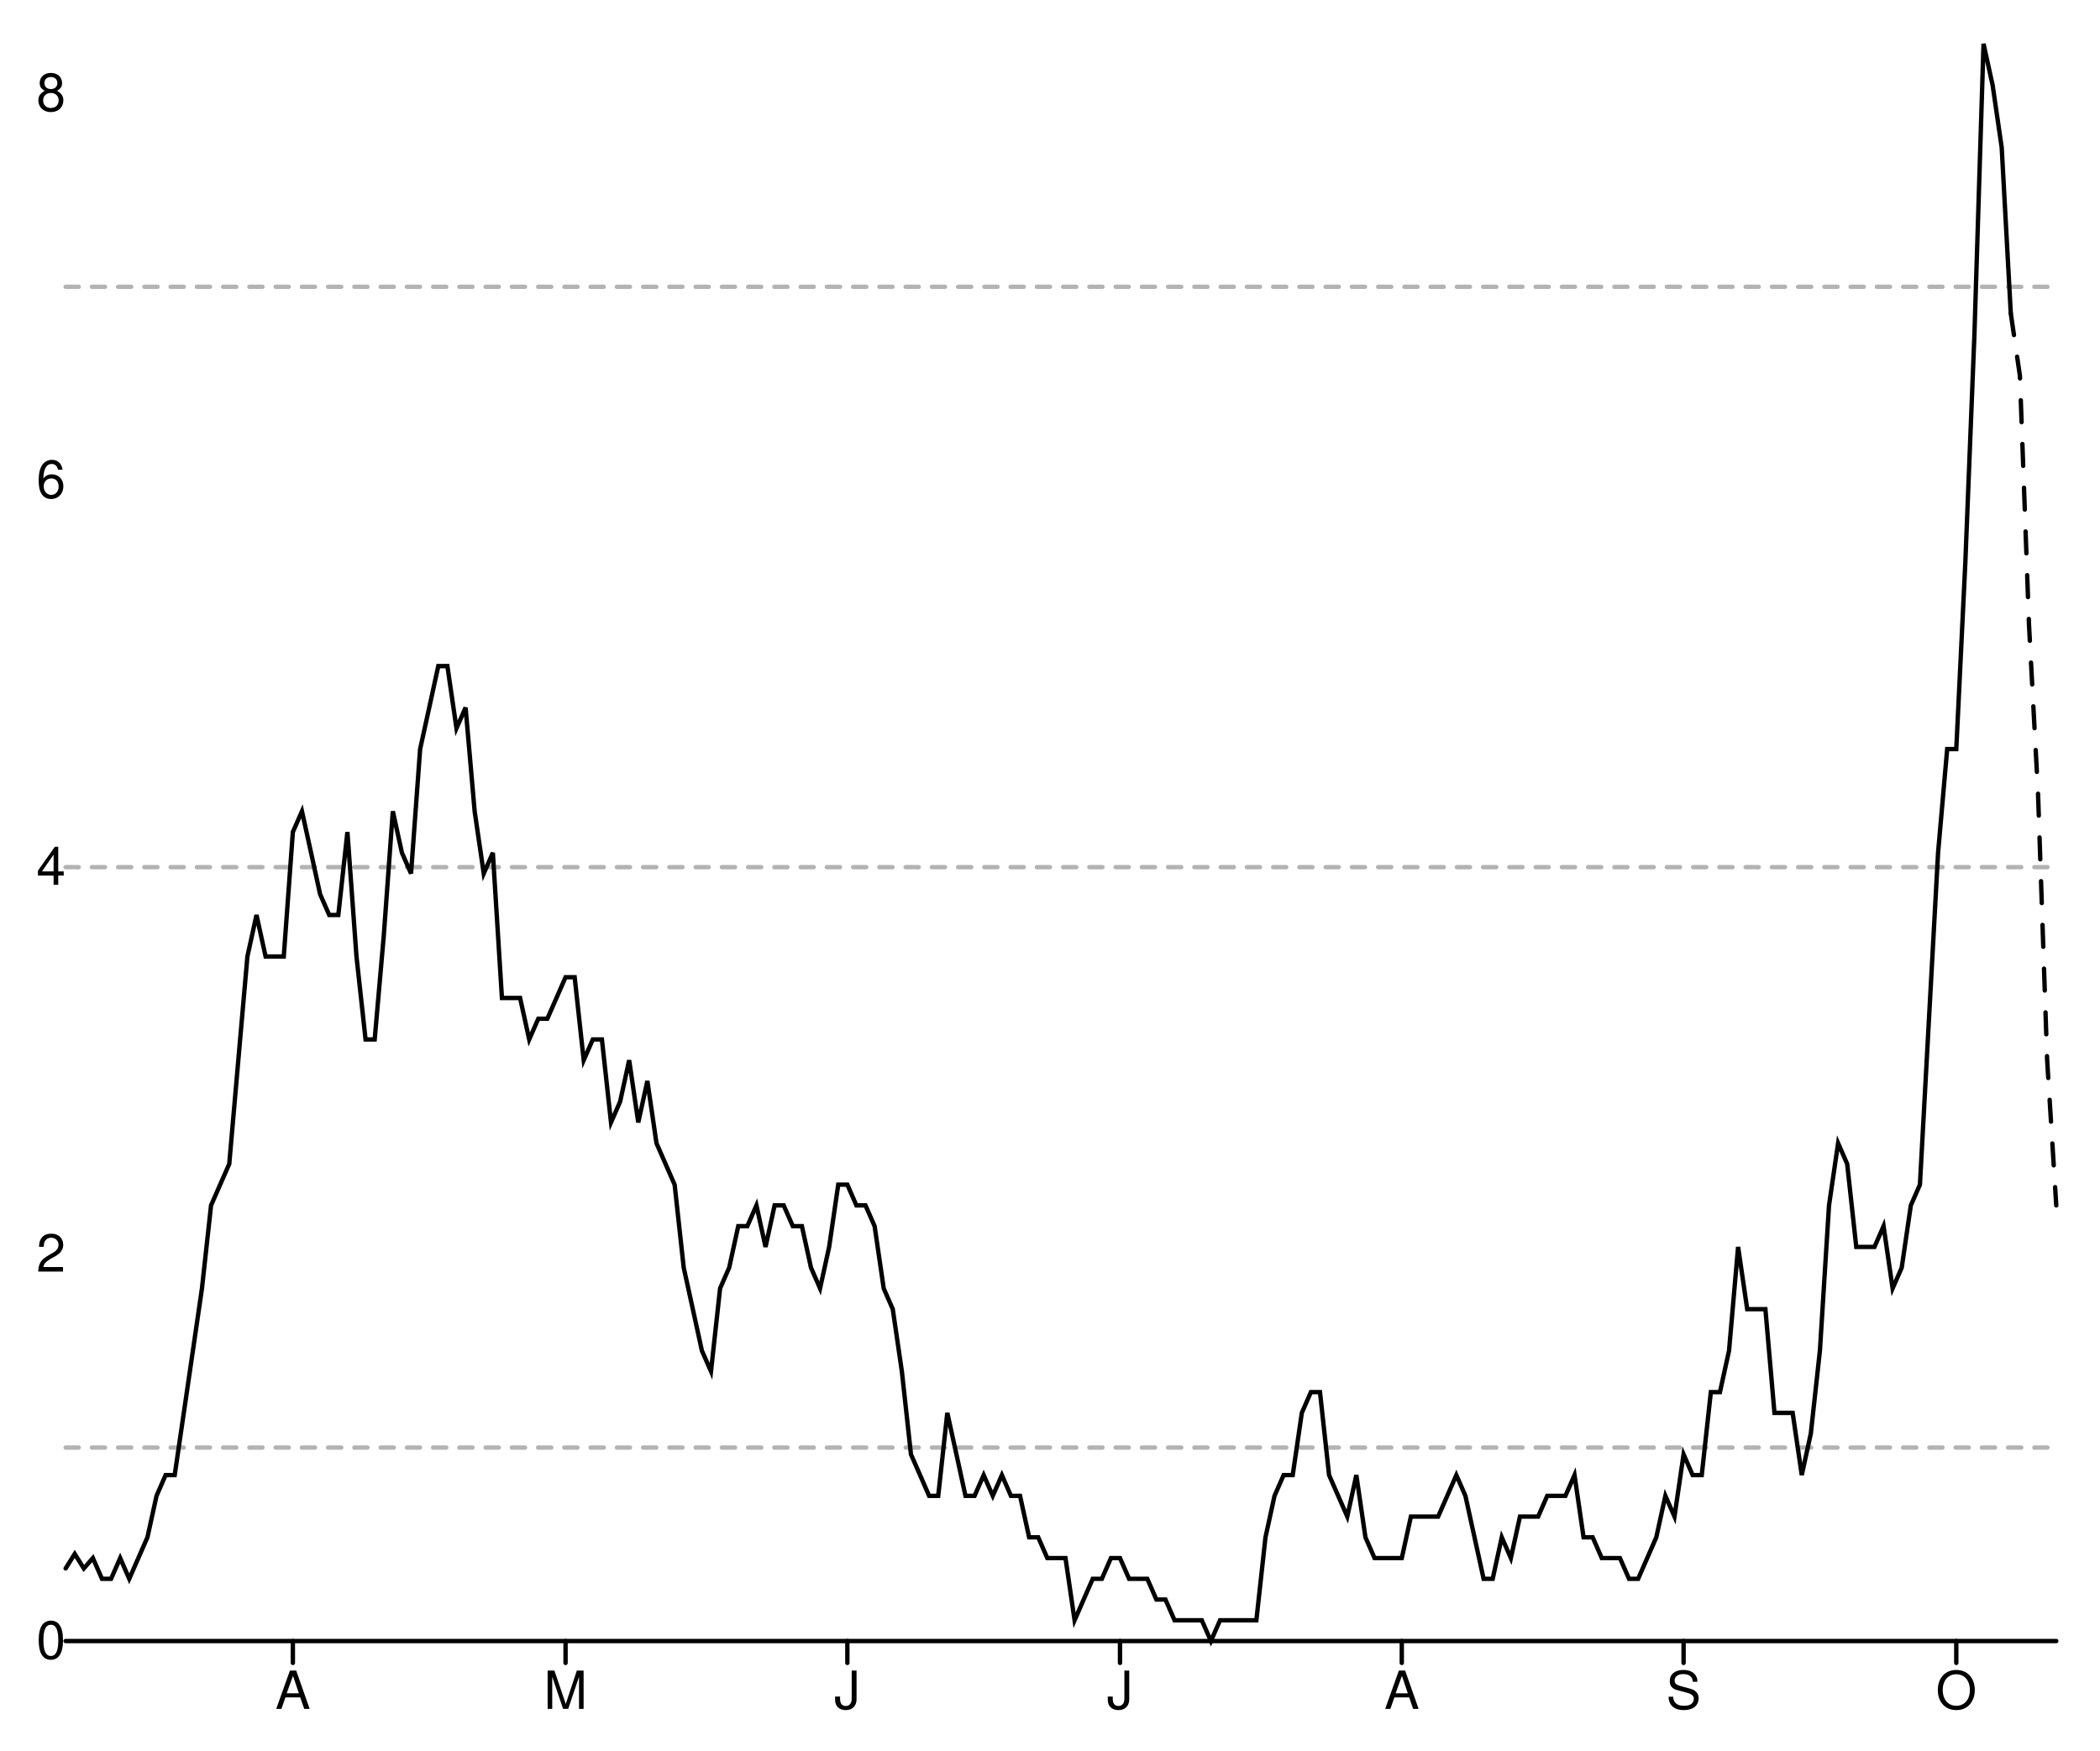
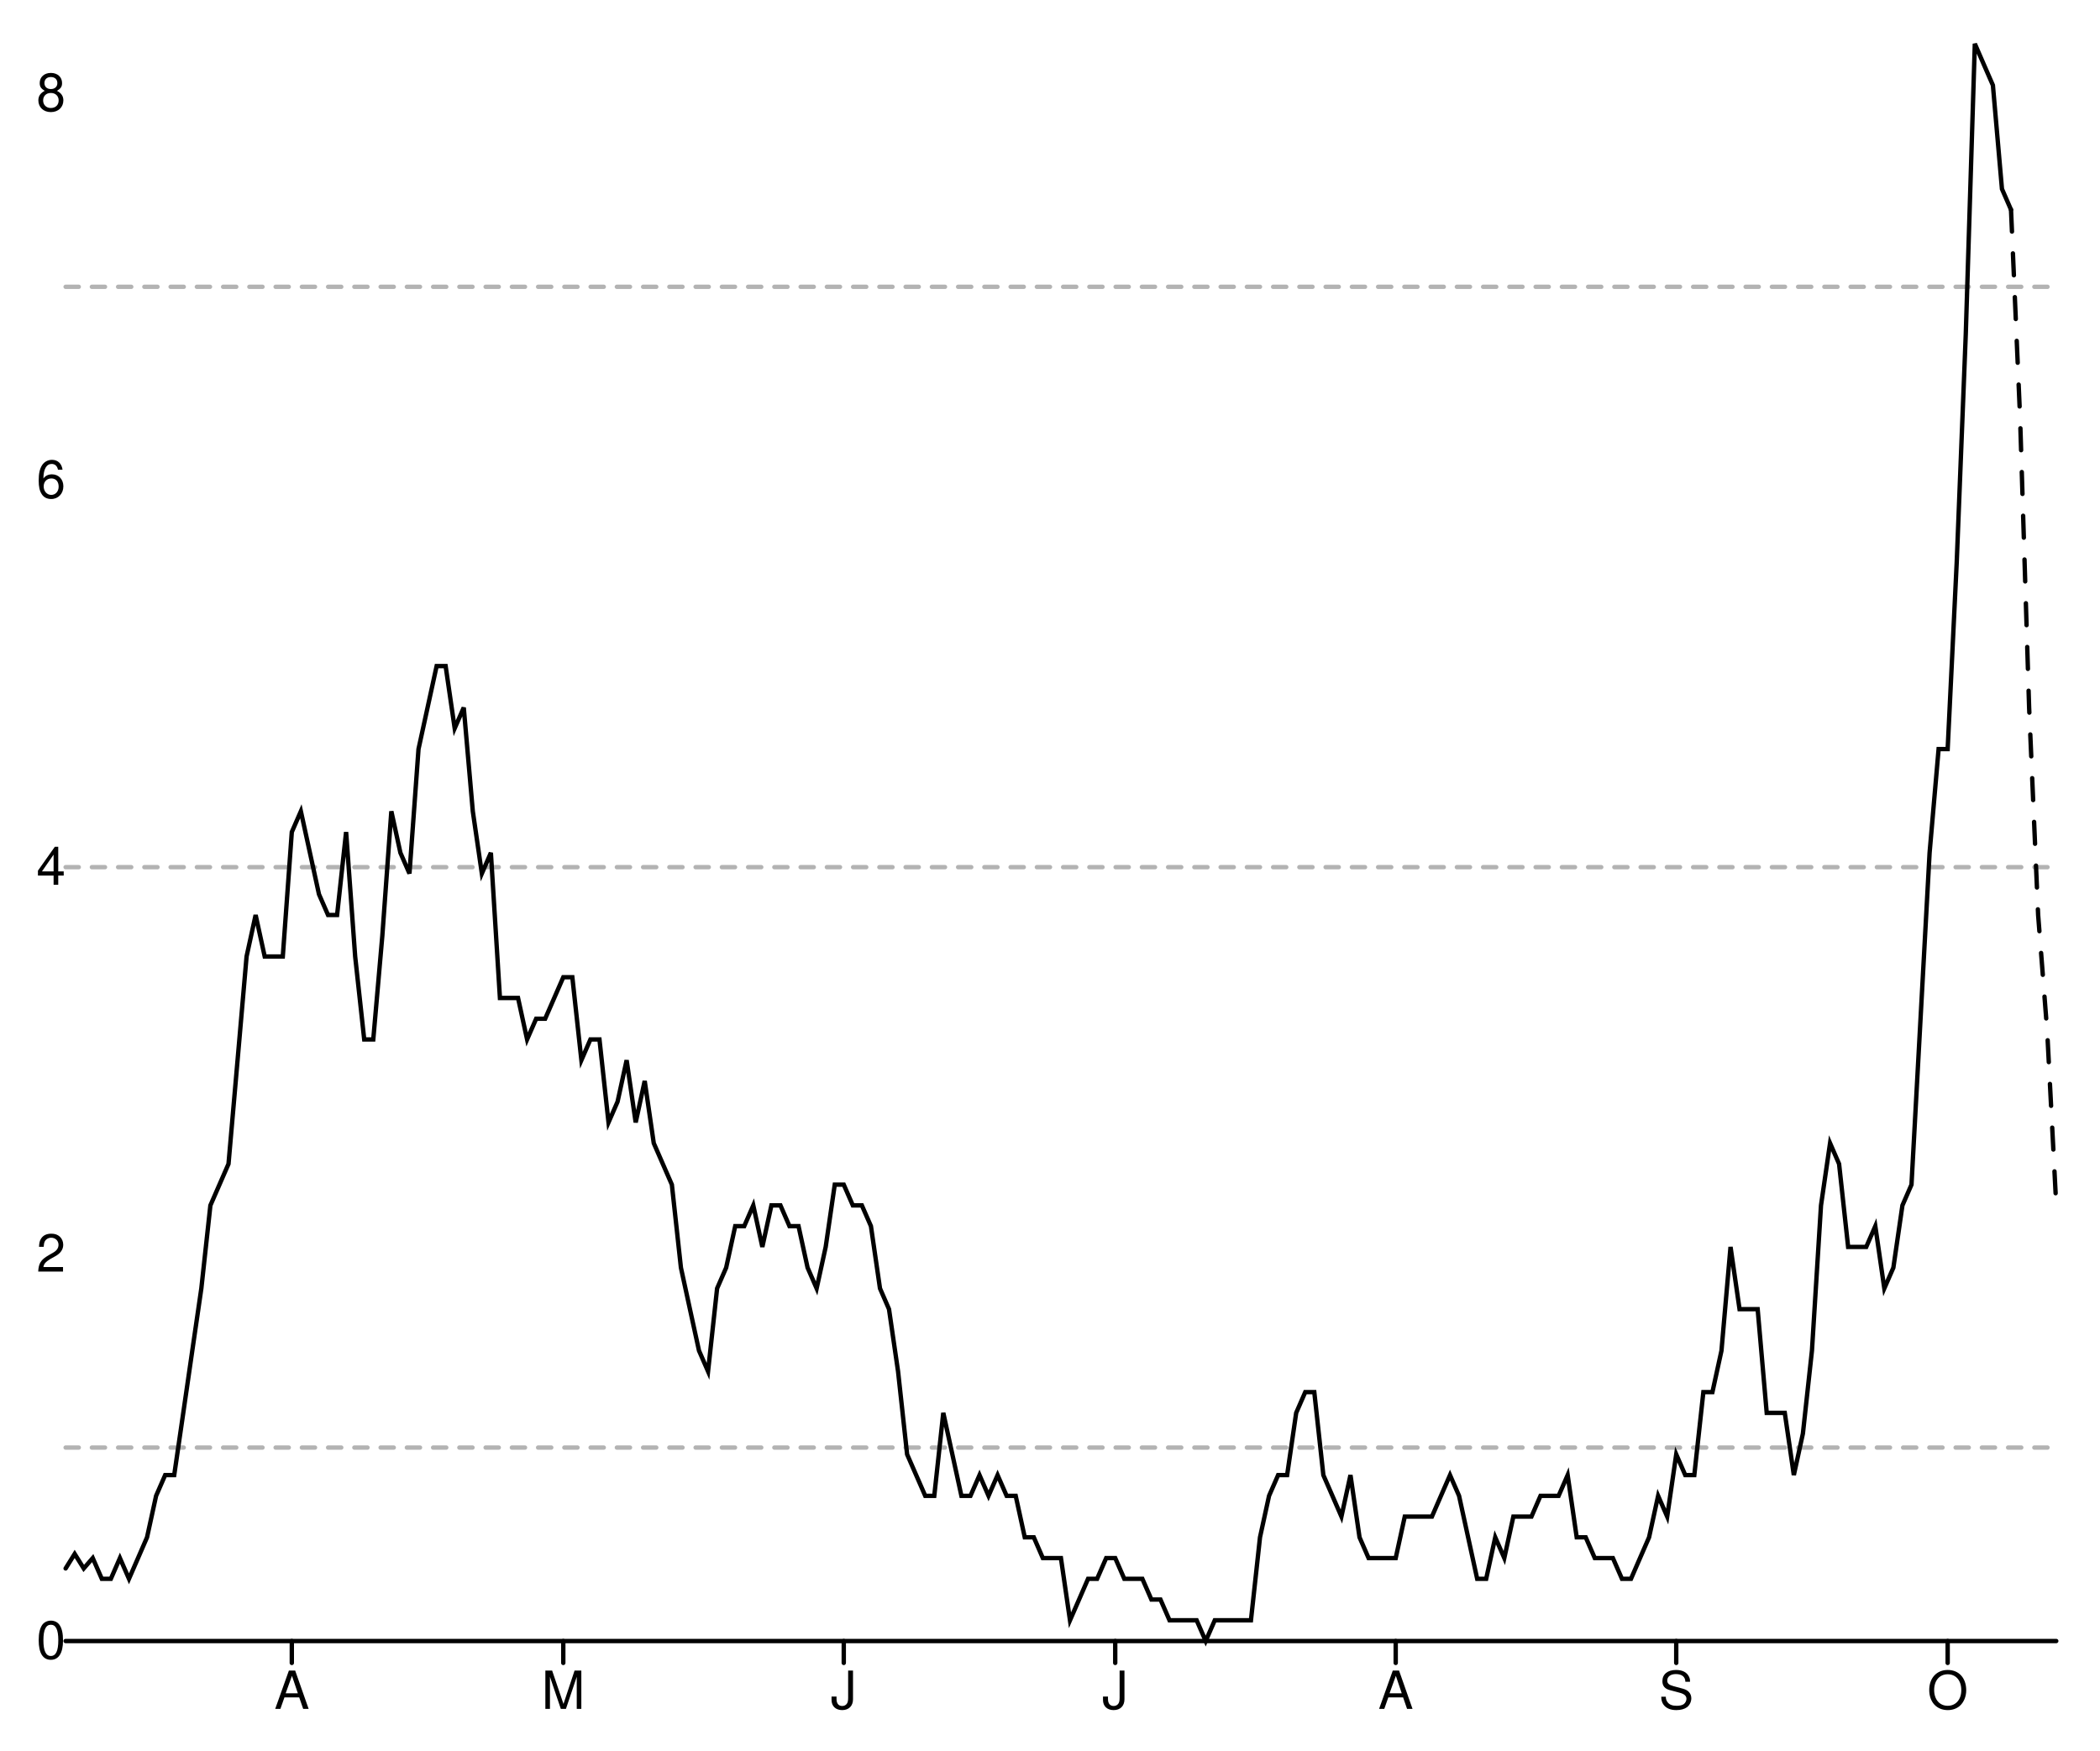
<svg xmlns="http://www.w3.org/2000/svg" width="480" height="400" viewBox="0 0 480 400" style="overflow:display" preserveAspectRatio="xMinYMin meet" overflow="visible">
  <defs>
    <style>
	.data-series path.line { fill-opacity: 0; stroke: black; }
	.data-series path.line.dotted { stroke-dasharray: 12 20 }
	.data-series circle { display: none; }
	.data-series:hover path.line, .data-series.on path.line { stroke-width: 1; }
	.data-series:hover circle, .data-series.on circle { display: inline; }
	.data-series circle:hover, .data-series circle.on { r: 1px!important; }
	.graph-grid { font-family: "Helvetica Neue",Helvetica,Arial,"Lucida Grande",sans-serif; }
	.graph-grid line { stroke: black; stroke-width: 1; stroke-linecap: round; }
	.graph-grid.graph-grid-x text { text-anchor: middle; dominant-baseline: hanging; transform: translateY(10px); }
	.graph-grid.graph-grid-y text { text-anchor: end; dominant-baseline: middle; transform: translateX(-10px); }
	</style>
  </defs>
  <g class="graph-grid graph-grid-y">
    <line x1="15.00" y1="375.00" x2="470.00" y2="375.00" data-left="15" />
    <text x="25" y="375" text-anchor="end">0</text>
    <text x="25" y="286.582" text-anchor="end">2</text>
    <text x="25" y="198.163" text-anchor="end">4</text>
    <text x="25" y="109.745" text-anchor="end">6</text>
    <text x="25" y="21.327" text-anchor="end">8</text>
    <text style="text-anchor:middle;dominant-baseline:hanging;font-weight:bold;transform: translateY(192.5px) rotate(-90deg);" />
  </g>
  <g class="graph-grid graph-grid-x">
-     <line class="tick" x1="66.94" y1="375.00" x2="66.94" y2="380.00" />
-     <text x="66.941" y="375" text-anchor="middle">A</text>
-     <line class="tick" x1="129.27" y1="375.00" x2="129.27" y2="380.00" />
-     <text x="129.269" y="375" text-anchor="middle">M</text>
-     <line class="tick" x1="193.68" y1="375.00" x2="193.68" y2="380.00" />
-     <text x="193.676" y="375" text-anchor="middle">J</text>
-     <line class="tick" x1="256.00" y1="375.00" x2="256.00" y2="380.00" />
-     <text x="256.005" y="375" text-anchor="middle">J</text>
-     <line class="tick" x1="320.41" y1="375.00" x2="320.41" y2="380.00" />
-     <text x="320.411" y="375" text-anchor="middle">A</text>
-     <line class="tick" x1="384.82" y1="375.00" x2="384.82" y2="380.00" />
-     <text x="384.817" y="375" text-anchor="middle">S</text>
-     <line class="tick" x1="447.15" y1="375.00" x2="447.15" y2="380.00" />
-     <text x="447.146" y="375" text-anchor="middle">O</text>
+     <line class="tick" x1="66.70" y1="375.00" x2="66.70" y2="380.00" />
+     <text x="66.705" y="375" text-anchor="middle">A</text>
+     <line class="tick" x1="128.75" y1="375.00" x2="128.75" y2="380.00" />
+     <text x="128.75" y="375" text-anchor="middle">M</text>
+     <line class="tick" x1="192.86" y1="375.00" x2="192.86" y2="380.00" />
+     <text x="192.864" y="375" text-anchor="middle">J</text>
+     <line class="tick" x1="254.91" y1="375.00" x2="254.91" y2="380.00" />
+     <text x="254.909" y="375" text-anchor="middle">J</text>
+     <line class="tick" x1="319.02" y1="375.00" x2="319.02" y2="380.00" />
+     <text x="319.023" y="375" text-anchor="middle">A</text>
+     <line class="tick" x1="383.14" y1="375.00" x2="383.14" y2="380.00" />
+     <text x="383.136" y="375" text-anchor="middle">S</text>
+     <line class="tick" x1="445.18" y1="375.00" x2="445.18" y2="380.00" />
+     <text x="445.182" y="375" text-anchor="middle">O</text>
    <text style="text-anchor:middle;dominant-baseline:hanging;font-weight:bold;transform: translateY(192.5px) rotate(-90deg);" />
  </g>
  <g data-series="widespread" class="data-series">
    <path d="M 15.00,65.54L 470.00,65.54" id="E07000115-level-0" class="line" stroke-width="1" stroke-linecap="round" stroke-dasharray="3,3" fill-opacity="0.3" opacity="0.3" />
  </g>
  <g data-series="substantial" class="data-series">
    <path d="M 15.00,198.16L 470.00,198.16" id="E07000115-level-1" class="line" stroke-width="1" stroke-linecap="round" stroke-dasharray="3,3" fill-opacity="0.3" opacity="0.3" />
  </g>
  <g data-series="moderate" class="data-series">
    <path d="M 15.00,330.79L 470.00,330.79" id="E07000115-level-2" class="line" stroke-width="1" stroke-linecap="round" stroke-dasharray="3,3" fill-opacity="0.3" opacity="0.3" />
  </g>
  <g data-series="new-cases" class="data-series">
-     <path d="M 15.00,358.41L 17.08,355.09L 19.16,358.41L 21.23,356.04L 23.31,360.78L 25.39,360.78L 27.47,356.04L 29.54,360.78L 31.62,356.04L 33.70,351.30L 35.78,341.82L 37.85,337.08L 39.93,337.08L 42.01,322.86L 44.09,308.64L 46.16,294.42L 48.24,275.45L 50.32,270.71L 52.40,265.97L 54.47,242.27L 56.55,218.57L 58.63,209.09L 60.71,218.57L 62.79,218.57L 64.86,218.57L 66.94,190.13L 69.02,185.39L 71.10,194.87L 73.17,204.35L 75.25,209.09L 77.33,209.09L 79.41,190.13L 81.48,218.57L 83.56,237.53L 85.64,237.53L 87.72,213.83L 89.79,185.39L 91.87,194.87L 93.95,199.61L 96.03,171.17L 98.11,161.69L 100.18,152.21L 102.26,152.21L 104.34,166.43L 106.42,161.69L 108.49,185.39L 110.57,199.61L 112.65,194.87L 114.73,228.05L 116.80,228.05L 118.88,228.05L 120.96,237.53L 123.04,232.79L 125.11,232.79L 127.19,228.05L 129.27,223.31L 131.35,223.31L 133.42,242.27L 135.50,237.53L 137.58,237.53L 139.66,256.49L 141.74,251.75L 143.81,242.27L 145.89,256.49L 147.97,247.01L 150.05,261.23L 152.12,265.97L 154.20,270.71L 156.28,289.68L 158.36,299.16L 160.43,308.64L 162.51,313.38L 164.59,294.42L 166.67,289.68L 168.74,280.19L 170.82,280.19L 172.90,275.45L 174.98,284.94L 177.05,275.45L 179.13,275.45L 181.21,280.19L 183.29,280.19L 185.37,289.68L 187.44,294.42L 189.52,284.94L 191.60,270.71L 193.68,270.71L 195.75,275.45L 197.83,275.45L 199.91,280.19L 201.99,294.42L 204.06,299.16L 206.14,313.38L 208.22,332.34L 210.30,337.08L 212.37,341.82L 214.45,341.82L 216.53,322.86L 218.61,332.34L 220.68,341.82L 222.76,341.82L 224.84,337.08L 226.92,341.82L 229.00,337.08L 231.07,341.82L 233.15,341.82L 235.23,351.30L 237.31,351.30L 239.38,356.04L 241.46,356.04L 243.54,356.04L 245.62,370.26L 247.69,365.52L 249.77,360.78L 251.85,360.78L 253.93,356.04L 256.00,356.04L 258.08,360.78L 260.16,360.78L 262.24,360.78L 264.32,365.52L 266.39,365.52L 268.47,370.26L 270.55,370.26L 272.63,370.26L 274.70,370.26L 276.78,375.00L 278.86,370.26L 280.94,370.26L 283.01,370.26L 285.09,370.26L 287.17,370.26L 289.25,351.30L 291.32,341.82L 293.40,337.08L 295.48,337.08L 297.56,322.86L 299.63,318.12L 301.71,318.12L 303.79,337.08L 305.87,341.82L 307.95,346.56L 310.02,337.08L 312.10,351.30L 314.18,356.04L 316.26,356.04L 318.33,356.04L 320.41,356.04L 322.49,346.56L 324.57,346.56L 326.64,346.56L 328.72,346.56L 330.80,341.82L 332.88,337.08L 334.95,341.82L 337.03,351.30L 339.11,360.78L 341.19,360.78L 343.26,351.30L 345.34,356.04L 347.42,346.56L 349.50,346.56L 351.58,346.56L 353.65,341.82L 355.73,341.82L 357.81,341.82L 359.89,337.08L 361.96,351.30L 364.04,351.30L 366.12,356.04L 368.20,356.04L 370.27,356.04L 372.35,360.78L 374.43,360.78L 376.51,356.04L 378.58,351.30L 380.66,341.82L 382.74,346.56L 384.82,332.34L 386.89,337.08L 388.97,337.08L 391.05,318.12L 393.13,318.12L 395.21,308.64L 397.28,284.94L 399.36,299.16L 401.44,299.16L 403.52,299.16L 405.59,322.86L 407.67,322.86L 409.75,322.86L 411.83,337.08L 413.90,327.60L 415.98,308.64L 418.06,275.45L 420.14,261.23L 422.21,265.97L 424.29,284.94L 426.37,284.94L 428.45,284.94L 430.53,280.19L 432.60,294.42L 434.68,289.68L 436.76,275.45L 438.84,270.71L 440.91,232.79L 442.99,194.87L 445.07,171.17L 447.15,171.17L 449.22,128.51L 451.30,76.36L 453.38,10.00L 455.46,19.48L 457.53,33.70L 459.61,71.62" id="New cases" class="line" stroke-width="1" stroke-linecap="round" />
+     <path d="M 15.00,358.41L 17.07,355.09L 19.14,358.41L 21.20,356.04L 23.27,360.78L 25.34,360.78L 27.41,356.04L 29.48,360.78L 31.55,356.04L 33.61,351.30L 35.68,341.82L 37.75,337.08L 39.82,337.08L 41.89,322.86L 43.95,308.64L 46.02,294.42L 48.09,275.45L 50.16,270.71L 52.23,265.97L 54.30,242.27L 56.36,218.57L 58.43,209.09L 60.50,218.57L 62.57,218.57L 64.64,218.57L 66.70,190.13L 68.77,185.39L 70.84,194.87L 72.91,204.35L 74.98,209.09L 77.05,209.09L 79.11,190.13L 81.18,218.57L 83.25,237.53L 85.32,237.53L 87.39,213.83L 89.45,185.39L 91.52,194.87L 93.59,199.61L 95.66,171.17L 97.73,161.69L 99.80,152.21L 101.86,152.21L 103.93,166.43L 106.00,161.69L 108.07,185.39L 110.14,199.61L 112.20,194.87L 114.27,228.05L 116.34,228.05L 118.41,228.05L 120.48,237.53L 122.55,232.79L 124.61,232.79L 126.68,228.05L 128.75,223.31L 130.82,223.31L 132.89,242.27L 134.95,237.53L 137.02,237.53L 139.09,256.49L 141.16,251.75L 143.23,242.27L 145.30,256.49L 147.36,247.01L 149.43,261.23L 151.50,265.97L 153.57,270.71L 155.64,289.68L 157.70,299.16L 159.77,308.64L 161.84,313.38L 163.91,294.42L 165.98,289.68L 168.05,280.19L 170.11,280.19L 172.18,275.45L 174.25,284.94L 176.32,275.45L 178.39,275.45L 180.45,280.19L 182.52,280.19L 184.59,289.68L 186.66,294.42L 188.73,284.94L 190.80,270.71L 192.86,270.71L 194.93,275.45L 197.00,275.45L 199.07,280.19L 201.14,294.42L 203.20,299.16L 205.27,313.38L 207.34,332.34L 209.41,337.08L 211.48,341.82L 213.55,341.82L 215.61,322.86L 217.68,332.34L 219.75,341.82L 221.82,341.82L 223.89,337.08L 225.95,341.82L 228.02,337.08L 230.09,341.82L 232.16,341.82L 234.23,351.30L 236.30,351.30L 238.36,356.04L 240.43,356.04L 242.50,356.04L 244.57,370.26L 246.64,365.52L 248.70,360.78L 250.77,360.78L 252.84,356.04L 254.91,356.04L 256.98,360.78L 259.05,360.78L 261.11,360.78L 263.18,365.52L 265.25,365.52L 267.32,370.26L 269.39,370.26L 271.45,370.26L 273.52,370.26L 275.59,375.00L 277.66,370.26L 279.73,370.26L 281.80,370.26L 283.86,370.26L 285.93,370.26L 288.00,351.30L 290.07,341.82L 292.14,337.08L 294.20,337.08L 296.27,322.86L 298.34,318.12L 300.41,318.12L 302.48,337.08L 304.55,341.82L 306.61,346.56L 308.68,337.08L 310.75,351.30L 312.82,356.04L 314.89,356.04L 316.95,356.04L 319.02,356.04L 321.09,346.56L 323.16,346.56L 325.23,346.56L 327.30,346.56L 329.36,341.82L 331.43,337.08L 333.50,341.82L 335.57,351.30L 337.64,360.78L 339.70,360.78L 341.77,351.30L 343.84,356.04L 345.91,346.56L 347.98,346.56L 350.05,346.56L 352.11,341.82L 354.18,341.82L 356.25,341.82L 358.32,337.08L 360.39,351.30L 362.45,351.30L 364.52,356.04L 366.59,356.04L 368.66,356.04L 370.73,360.78L 372.80,360.78L 374.86,356.04L 376.93,351.30L 379.00,341.82L 381.07,346.56L 383.14,332.34L 385.20,337.08L 387.27,337.08L 389.34,318.12L 391.41,318.12L 393.48,308.64L 395.55,284.94L 397.61,299.16L 399.68,299.16L 401.75,299.16L 403.82,322.86L 405.89,322.86L 407.95,322.86L 410.02,337.08L 412.09,327.60L 414.16,308.64L 416.23,275.45L 418.30,261.23L 420.36,265.97L 422.43,284.94L 424.50,284.94L 426.57,284.94L 428.64,280.19L 430.70,294.42L 432.77,289.68L 434.84,275.45L 436.91,270.71L 438.98,232.79L 441.05,194.87L 443.11,171.17L 445.18,171.17L 447.25,128.51L 449.32,76.36L 451.39,10.00L 453.45,14.74L 455.52,19.48L 457.59,43.18L 459.66,47.92" id="New cases" class="line" stroke-width="1" stroke-linecap="round" />
  </g>
  <g data-series="recent-cases" class="data-series">
-     <path d="M 459.61,71.62L 461.69,85.84L 463.77,142.73L 465.84,181.44L 467.92,242.27L 470.00,275.45" id="Recent cases" class="line" stroke-width="1" stroke-linecap="round" stroke-dasharray="5,5" />
+     <path d="M 459.66,47.92L 461.73,95.32L 463.80,161.69L 465.86,209.09L 467.93,235.64L 470.00,275.45" id="Recent cases" class="line" stroke-width="1" stroke-linecap="round" stroke-dasharray="5,5" />
  </g>
</svg>
